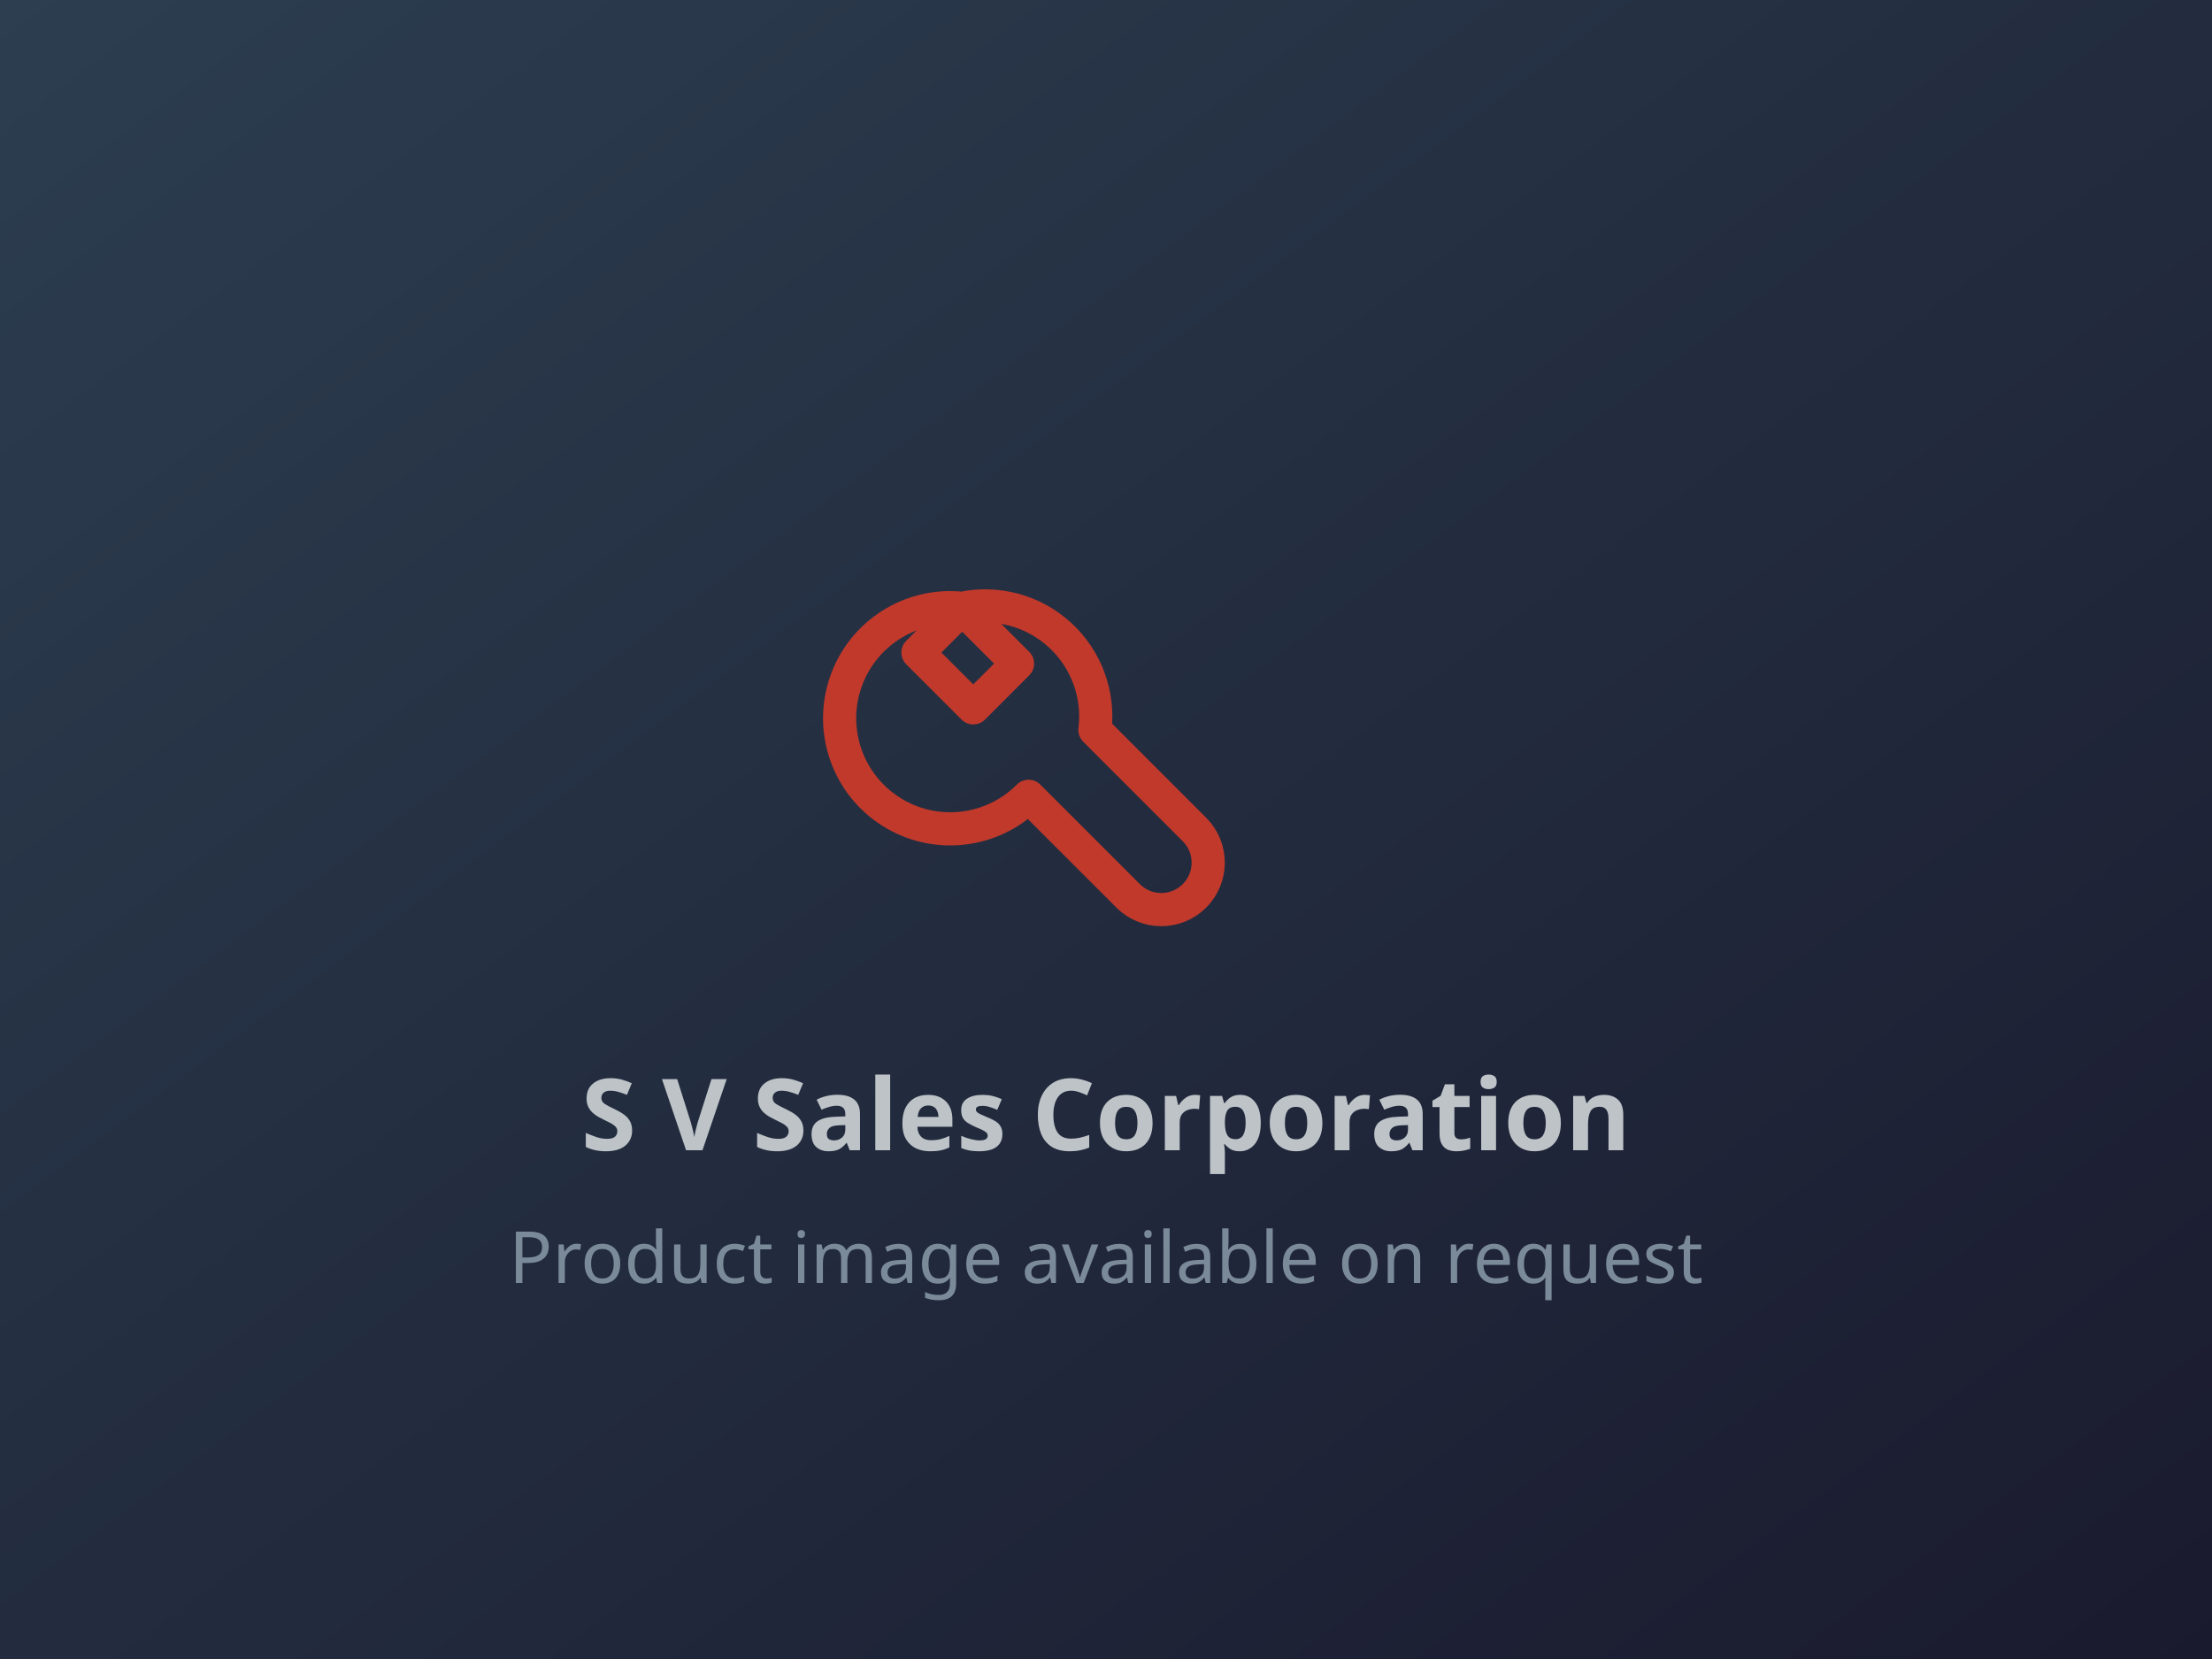
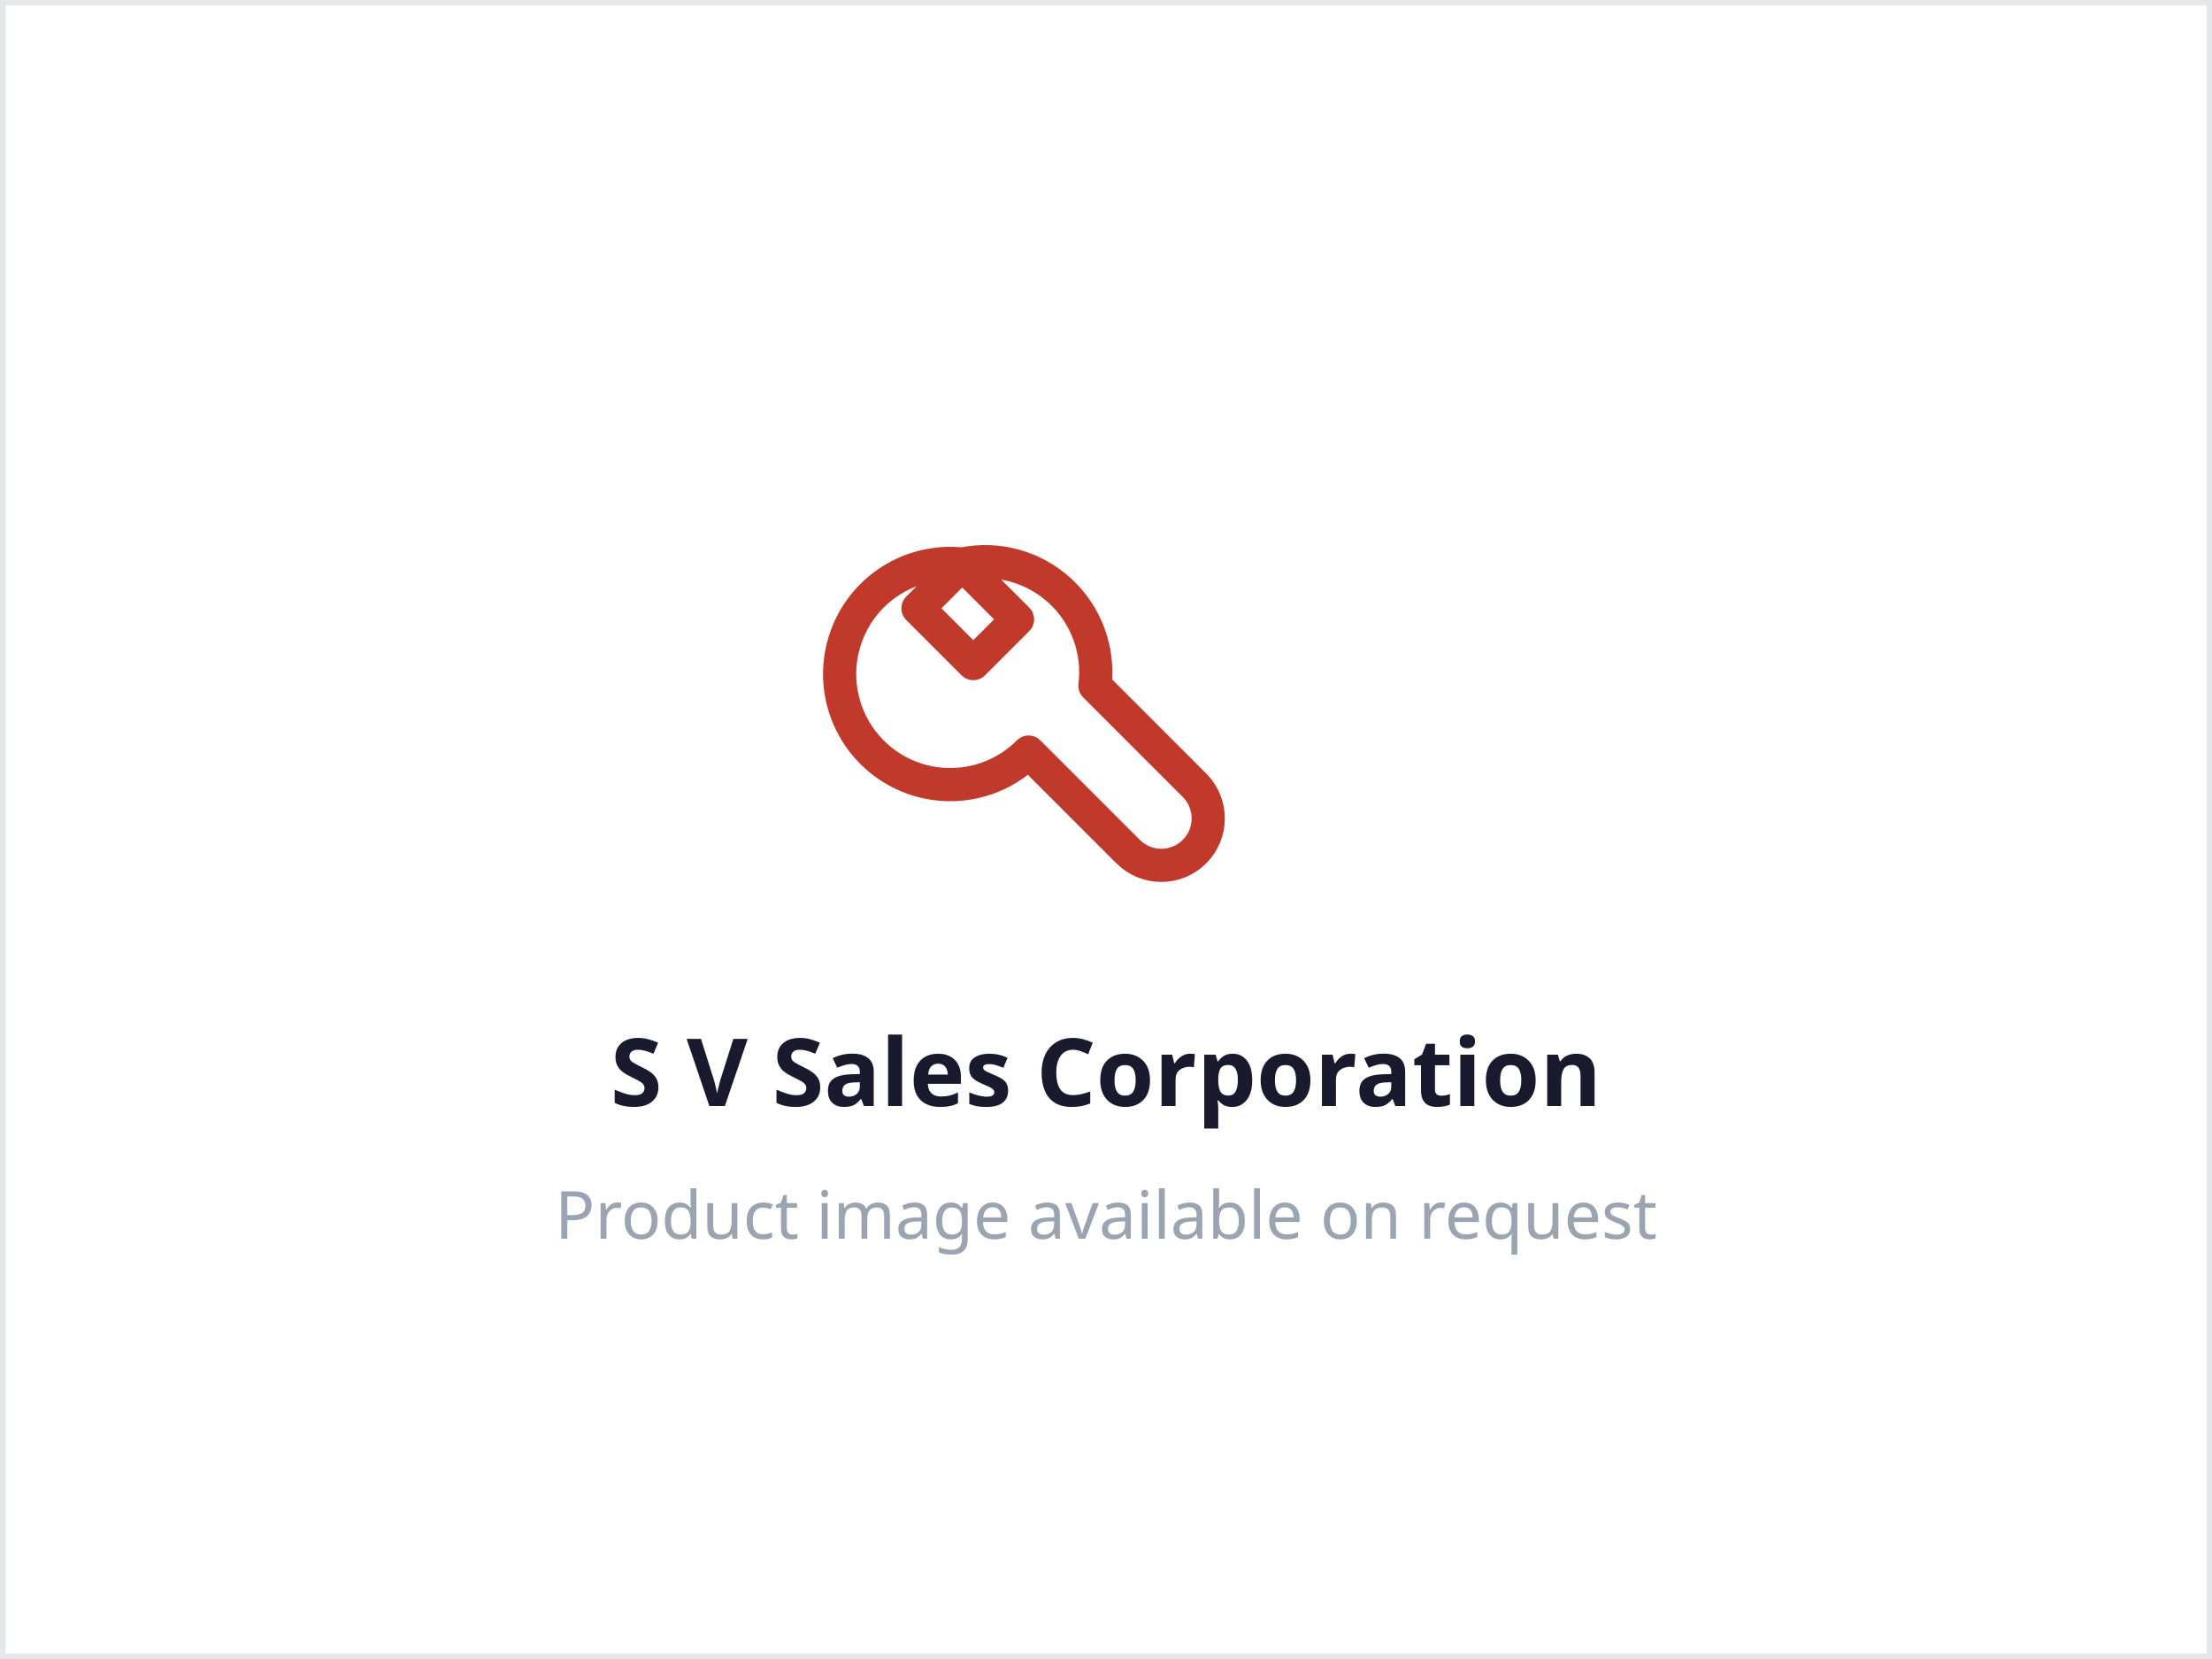
<svg xmlns="http://www.w3.org/2000/svg" width="400" height="300" viewBox="0 0 400 300">
-   <defs>
-     <linearGradient id="g" x1="0" y1="0" x2="1" y2="1">
-       <stop offset="0%" stop-color="#2C3E50" />
-       <stop offset="100%" stop-color="#1A1A2E" />
-     </linearGradient>
-   </defs>
-   <rect width="400" height="300" fill="url(#g)" />
-   <g transform="translate(200,128)" fill="none" stroke="#C0392B" stroke-width="6" stroke-linecap="round" stroke-linejoin="round">
+   <rect width="400" height="300" fill="#ffffff" />
+   <rect x="0.5" y="0.5" width="399" height="299" fill="none" stroke="#e5e7eb" stroke-width="1" />
+   <g transform="translate(200,120)" fill="none" stroke="#C0392B" stroke-width="6" stroke-linecap="round" stroke-linejoin="round">
    <path d="M-26 -18 a20 20 0 1 0 12 34 l18 18 a8 8 0 0 0 12 -12 l-18 -18 a20 20 0 0 0 -24 -22 l10 10 -8 8 -10 -10 z" />
  </g>
-   <text x="200" y="208" font-family="system-ui, sans-serif" font-size="18" font-weight="600" fill="#BDC3C7" text-anchor="middle">S V Sales Corporation</text>
-   <text x="200" y="232" font-family="system-ui, sans-serif" font-size="13" fill="#7a8a99" text-anchor="middle">Product image available on request</text>
+   <text x="200" y="200" font-family="system-ui, sans-serif" font-size="17" font-weight="600" fill="#1A1A2E" text-anchor="middle">S V Sales Corporation</text>
+   <text x="200" y="224" font-family="system-ui, sans-serif" font-size="12" fill="#9aa5b1" text-anchor="middle">Product image available on request</text>
</svg>
